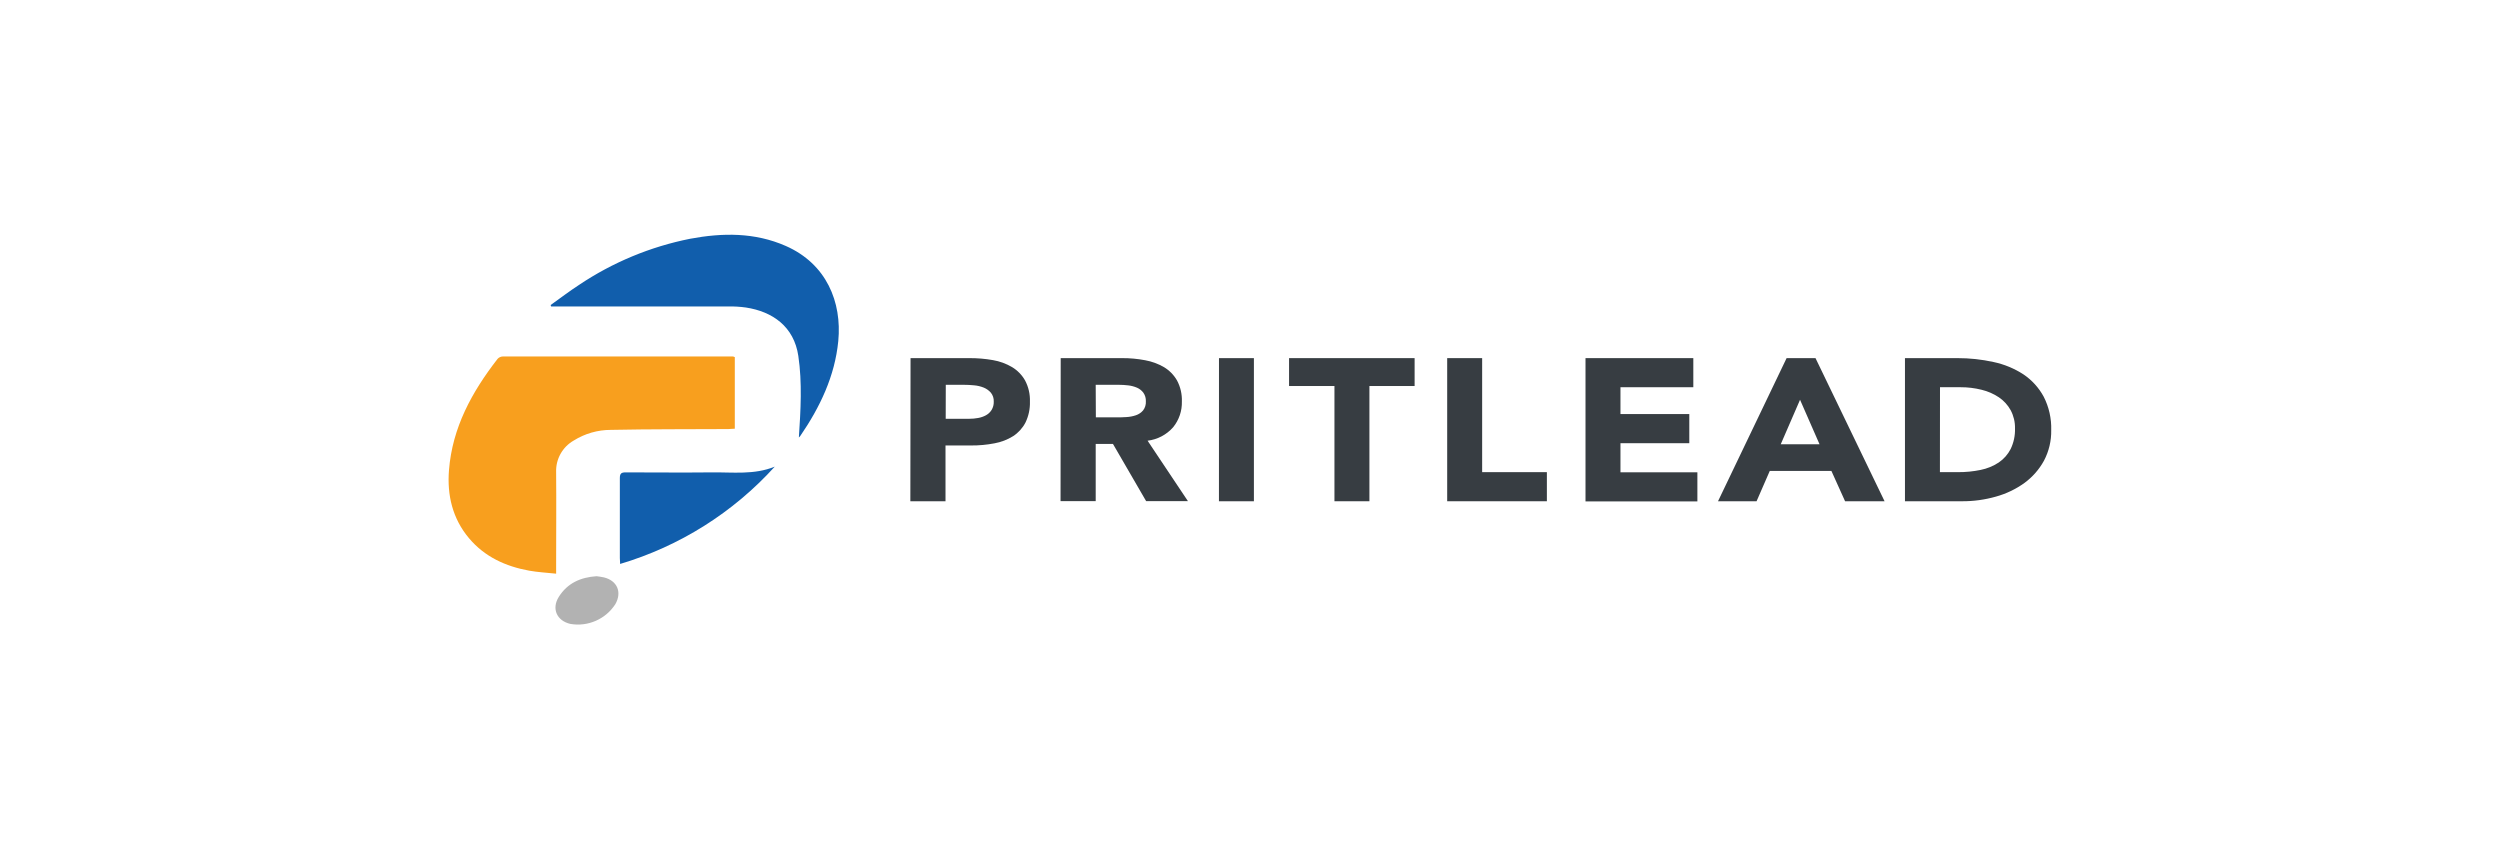
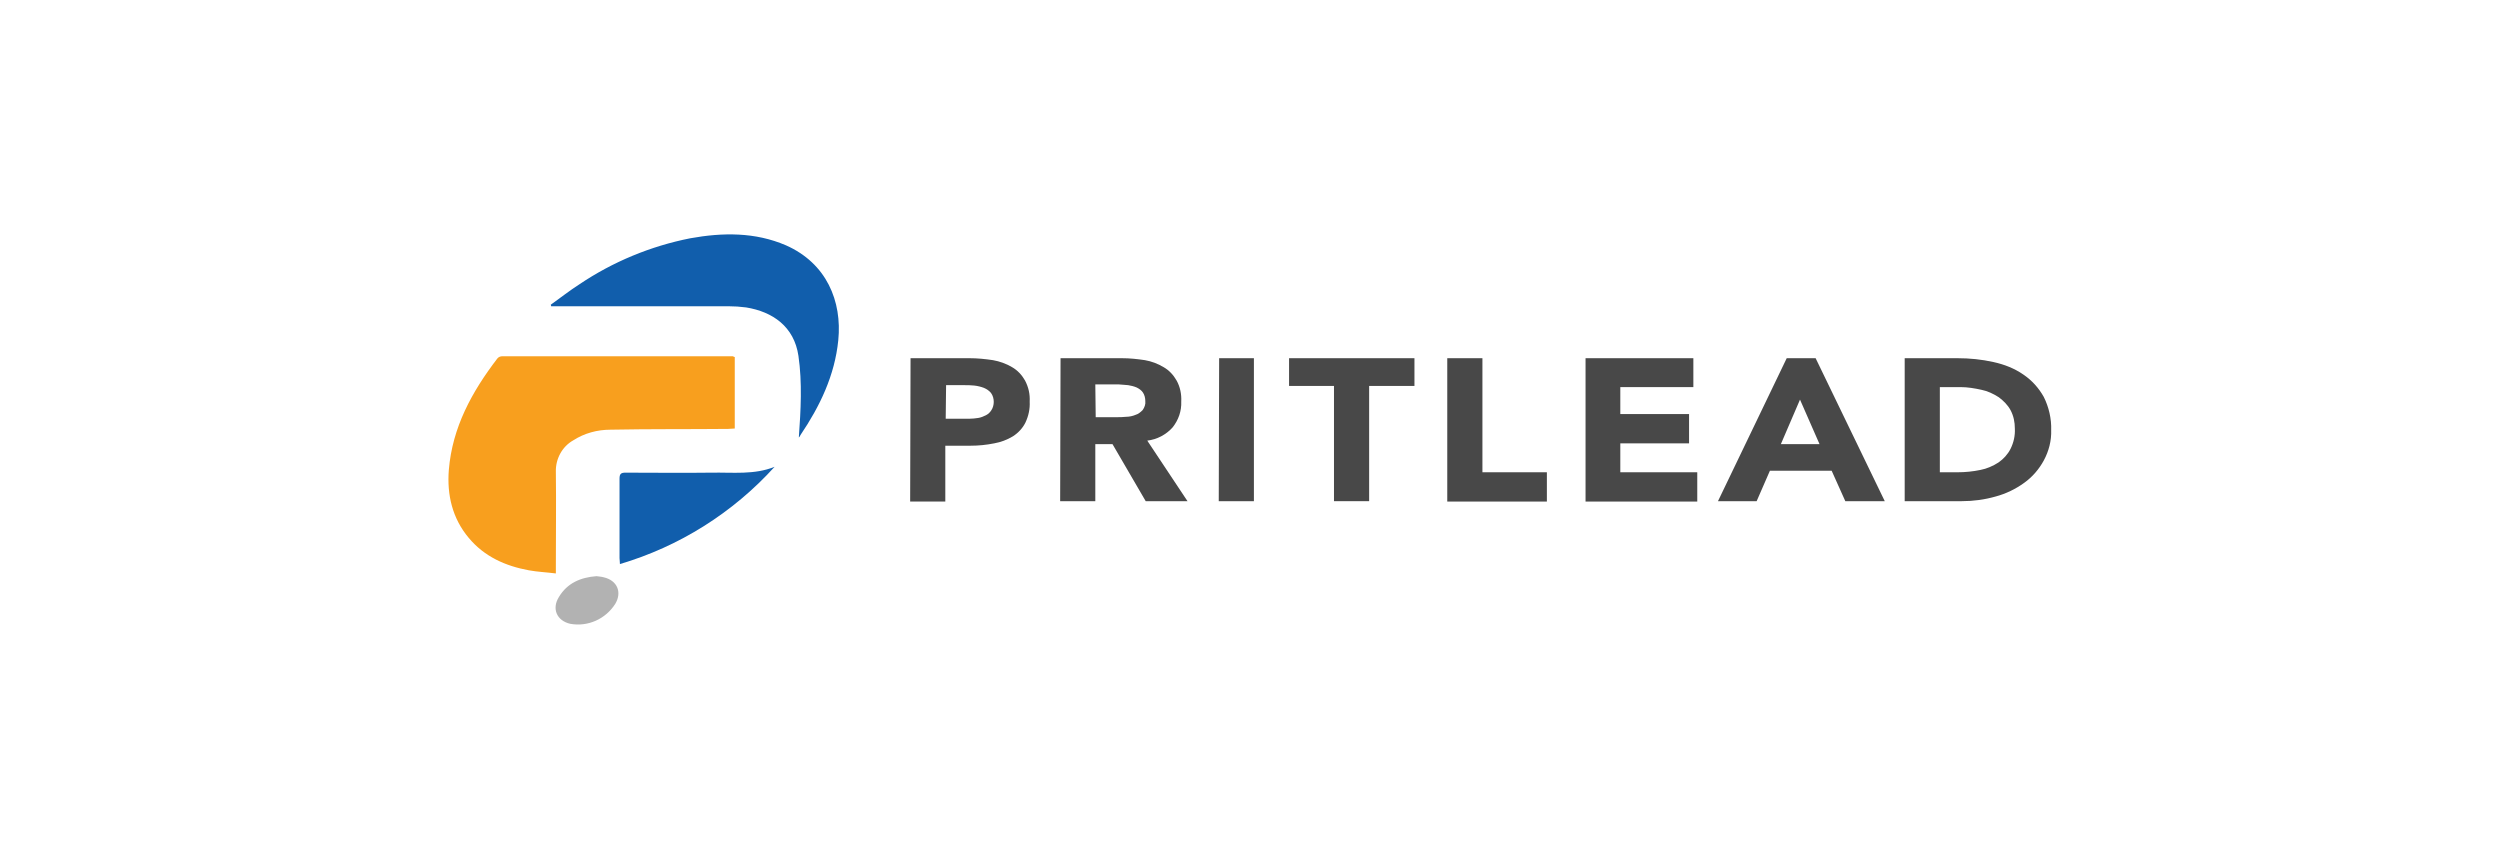
- <svg xmlns="http://www.w3.org/2000/svg" id="Layer_1" data-name="Layer 1" viewBox="0 0 640 220">
-   <defs>
-     <style>.cls-1{fill:#f89f1e;}.cls-2{fill:#115eac;}.cls-3{fill:#b2b2b2;}.cls-4{fill:#373d42;}</style>
-   </defs>
-   <path class="cls-1" d="M188.11,91.42v18.33c-.6,0-1.14.09-1.68.09-10,.06-20,0-30.06.21a17.89,17.89,0,0,0-9.5,2.73,8.94,8.94,0,0,0-4.5,8.08c.07,8,0,16,0,24v2c-2.41-.26-4.69-.37-6.91-.77-6-1.09-11.4-3.54-15.42-8.34-4.2-5-5.61-11-5.1-17.4.86-10.9,5.86-20,12.44-28.48a1.88,1.88,0,0,1,1.3-.61q29.49,0,59,0A2,2,0,0,1,188.11,91.42Z" />
-   <path class="cls-2" d="M204.51,112c.46-7,.88-14-.14-20.89-1.11-7.49-6.57-11.35-13.44-12.39a29.27,29.27,0,0,0-4.49-.27q-22,0-44,0h-1.35l-.13-.36c2.43-1.73,4.8-3.55,7.3-5.17a78.65,78.65,0,0,1,28.42-11.8c8.3-1.55,16.55-1.64,24.47,1.84,10.42,4.58,14.41,14.34,13.45,24.35-.88,9-4.68,16.92-9.73,24.3A4.36,4.36,0,0,1,204.51,112Z" />
-   <path class="cls-2" d="M198.34,119.46a86.82,86.82,0,0,1-39.59,24.91c0-.69-.07-1.1-.07-1.51,0-6.82,0-13.63,0-20.45,0-1.21.38-1.49,1.52-1.48,7.33,0,14.67.08,22,0C187.57,120.86,193.07,121.61,198.34,119.46Z" />
-   <path class="cls-3" d="M152.72,147.51c.59.09,1.25.15,1.88.3,3.42.84,4.67,3.78,2.94,6.84A11.4,11.4,0,0,1,146,159.72c-3.47-.81-4.84-3.89-2.95-6.92C145.25,149.29,148.62,147.78,152.72,147.51Z" />
-   <path class="cls-4" d="M233.1,91.68h15.09a33.52,33.52,0,0,1,6,.51,14.4,14.4,0,0,1,4.9,1.79,9.41,9.41,0,0,1,3.33,3.42,10.75,10.75,0,0,1,1.24,5.41,11.48,11.48,0,0,1-1.15,5.38,9.19,9.19,0,0,1-3.16,3.47,13.51,13.51,0,0,1-4.76,1.83,30.3,30.3,0,0,1-6,.55h-6.54v14.28h-9Zm9,15.53h6a12.59,12.59,0,0,0,2.32-.21,6.54,6.54,0,0,0,2-.7,3.94,3.94,0,0,0,1.43-1.35,3.85,3.85,0,0,0,.55-2.14,3.39,3.39,0,0,0-.72-2.26,4.85,4.85,0,0,0-1.83-1.32,8.73,8.73,0,0,0-2.5-.59c-.92-.09-1.8-.13-2.64-.13h-4.59Z" />
-   <path class="cls-4" d="M271.54,91.68h15.73a30.75,30.75,0,0,1,5.88.54A14.9,14.9,0,0,1,298,94a9.49,9.49,0,0,1,3.33,3.42,10.65,10.65,0,0,1,1.23,5.36,10,10,0,0,1-2.24,6.6,10.36,10.36,0,0,1-6.54,3.44l10.33,15.47H293.41l-8.49-14.64H280.5v14.64h-9Zm9,15.16h5.28c.8,0,1.65,0,2.55-.07a9,9,0,0,0,2.44-.47,4.16,4.16,0,0,0,1.81-1.22,3.44,3.44,0,0,0,.72-2.33,3.57,3.57,0,0,0-.64-2.22,4.08,4.08,0,0,0-1.6-1.27,8.06,8.06,0,0,0-2.24-.6,21,21,0,0,0-2.47-.15H280.5Z" />
-   <path class="cls-4" d="M312.06,91.68H321v36.64h-8.95Z" />
-   <path class="cls-4" d="M341.62,98.82H330V91.68h32.14v7.14H350.57v29.5h-8.95Z" />
-   <path class="cls-4" d="M370.48,91.68h8.95v29.19H396v7.45H370.48Z" />
-   <path class="cls-4" d="M405.89,91.68h27.6v7.45H414.84V106h17.62v7.46H414.84v7.45h19.69v7.45H405.89Z" />
-   <path class="cls-4" d="M457.37,91.68h7.4l17.68,36.64H472.34l-3.5-7.76H453.06l-3.38,7.76h-9.87Zm3.44,10.66-4.94,11.39h9.93Z" />
-   <path class="cls-4" d="M487.67,91.68H501.1a42.54,42.54,0,0,1,9.26,1A22.64,22.64,0,0,1,518,95.84a16.13,16.13,0,0,1,5.19,5.72,17.64,17.64,0,0,1,1.92,8.54,16.07,16.07,0,0,1-1.86,7.85,17.44,17.44,0,0,1-5,5.69,23,23,0,0,1-7.29,3.49,31,31,0,0,1-8.67,1.19H487.67Zm8.95,29.19h4.65a27.67,27.67,0,0,0,5.77-.57,13.14,13.14,0,0,0,4.62-1.89,9.28,9.28,0,0,0,3.07-3.47,11.32,11.32,0,0,0,1.11-5.25,9.45,9.45,0,0,0-1.11-4.68,9.62,9.62,0,0,0-3-3.29,13.81,13.81,0,0,0-4.44-1.94,21.94,21.94,0,0,0-5.37-.65h-5.28Z" />
+ <svg xmlns="http://www.w3.org/2000/svg" version="1.1" id="Layer_1" x="0px" y="0px" viewBox="0 0 640 220" style="enable-background:new 0 0 640 220;" xml:space="preserve">
+   <style type="text/css">
+ 	.st0{fill:#F89F1E;}
+ 	.st1{fill:#115EAC;}
+ 	.st2{fill:#B2B2B2;}
+ 	.st3{fill:#484848;}
+ </style>
+   <path class="st0" d="M188.1,91.4v18.3c-0.6,0-1.1,0.1-1.7,0.1c-10,0.1-20,0-30.1,0.2c-3.4,0-6.7,0.9-9.5,2.7  c-2.9,1.6-4.6,4.8-4.5,8.1c0.1,8,0,16,0,24v2c-2.4-0.3-4.7-0.4-6.9-0.8c-6-1.1-11.4-3.5-15.4-8.3c-4.2-5-5.6-11-5.1-17.4  c0.9-10.9,5.9-20,12.4-28.5c0.3-0.4,0.8-0.6,1.3-0.6c19.7,0,39.3,0,59,0C187.8,91.3,188,91.4,188.1,91.4z" />
+   <path class="st1" d="M204.5,112c0.5-7,0.9-14-0.1-20.9c-1.1-7.5-6.6-11.3-13.4-12.4c-1.5-0.2-3-0.3-4.5-0.3c-14.7,0-29.3,0-44,0  h-1.4l-0.1-0.4c2.4-1.7,4.8-3.6,7.3-5.2c8.6-5.8,18.3-9.8,28.4-11.8c8.3-1.5,16.6-1.6,24.5,1.8c10.4,4.6,14.4,14.3,13.4,24.3  c-0.9,9-4.7,16.9-9.7,24.3C204.8,111.7,204.6,111.9,204.5,112z" />
+   <path class="st1" d="M198.3,119.5c-10.7,11.8-24.4,20.4-39.6,24.9c0-0.7-0.1-1.1-0.1-1.5c0-6.8,0-13.6,0-20.4c0-1.2,0.4-1.5,1.5-1.5  c7.3,0,14.7,0.1,22,0C187.6,120.9,193.1,121.6,198.3,119.5z" />
+   <path class="st2" d="M152.7,147.5c0.6,0.1,1.2,0.1,1.9,0.3c3.4,0.8,4.7,3.8,2.9,6.8c-2.5,3.9-7,5.9-11.5,5.1  c-3.5-0.8-4.8-3.9-2.9-6.9C145.2,149.3,148.6,147.8,152.7,147.5z" />
+   <path class="st3" d="M233.1,91.7h15.1c2,0,4,0.2,6,0.5c1.7,0.3,3.4,0.9,4.9,1.8c1.4,0.8,2.5,2,3.3,3.4c0.9,1.7,1.3,3.5,1.2,5.4  c0.1,1.9-0.3,3.7-1.1,5.4c-0.7,1.4-1.8,2.6-3.2,3.5c-1.5,0.9-3.1,1.5-4.8,1.8c-2,0.4-4,0.6-6,0.6H242v14.3h-9L233.1,91.7z   M242.1,107.2h6c0.8,0,1.6-0.1,2.3-0.2c0.7-0.1,1.4-0.4,2-0.7c0.6-0.3,1.1-0.8,1.4-1.3c0.4-0.6,0.6-1.4,0.6-2.1  c0-0.8-0.2-1.6-0.7-2.3c-0.5-0.6-1.1-1-1.8-1.3c-0.8-0.3-1.6-0.5-2.5-0.6c-0.9-0.1-1.8-0.1-2.6-0.1h-4.6L242.1,107.2z" />
+   <path class="st3" d="M271.5,91.7h15.7c2,0,3.9,0.2,5.9,0.5c1.7,0.3,3.3,0.9,4.8,1.8c1.4,0.8,2.5,2,3.3,3.4c0.9,1.6,1.3,3.5,1.2,5.4  c0.1,2.4-0.7,4.7-2.2,6.6c-1.7,1.9-4,3.1-6.5,3.4l10.3,15.5h-10.7l-8.5-14.6h-4.4v14.6h-9L271.5,91.7z M280.5,106.8h5.3  c0.8,0,1.6,0,2.5-0.1c0.8,0,1.7-0.2,2.4-0.5c0.7-0.2,1.3-0.7,1.8-1.2c0.5-0.7,0.8-1.5,0.7-2.3c0-0.8-0.2-1.6-0.6-2.2  c-0.4-0.6-1-1-1.6-1.3c-0.7-0.3-1.5-0.5-2.2-0.6c-0.8-0.1-1.6-0.1-2.5-0.2h-5.9L280.5,106.8z" />
+   <path class="st3" d="M312.1,91.7h8.9v36.6h-9L312.1,91.7z" />
+   <path class="st3" d="M341.6,98.8H330v-7.1h32.1v7.1h-11.6v29.5h-9V98.8z" />
+   <path class="st3" d="M370.5,91.7h9v29.2H396v7.5h-25.5V91.7z" />
+   <path class="st3" d="M405.9,91.7h27.6v7.4h-18.7v6.9h17.6v7.5h-17.6v7.4h19.7v7.5h-28.6V91.7z" />
+   <path class="st3" d="M457.4,91.7h7.4l17.7,36.6h-10.1l-3.5-7.8h-15.8l-3.4,7.8h-9.9L457.4,91.7z M460.8,102.3l-4.9,11.4h9.9  L460.8,102.3z" />
+   <path class="st3" d="M487.7,91.7h13.4c3.1,0,6.2,0.3,9.3,1c2.7,0.6,5.3,1.6,7.6,3.2c2.2,1.5,3.9,3.4,5.2,5.7c1.3,2.6,2,5.6,1.9,8.5  c0.1,2.7-0.6,5.4-1.9,7.8c-1.2,2.2-2.9,4.2-5,5.7c-2.2,1.6-4.7,2.8-7.3,3.5c-2.8,0.8-5.7,1.2-8.7,1.2h-14.6V91.7z M496.6,120.9h4.6  c1.9,0,3.9-0.2,5.8-0.6c1.6-0.3,3.2-1,4.6-1.9c1.3-0.9,2.4-2.1,3.1-3.5c0.8-1.6,1.2-3.4,1.1-5.2c0-1.6-0.3-3.2-1.1-4.7  c-0.7-1.3-1.8-2.4-3-3.3c-1.4-0.9-2.9-1.6-4.4-1.9c-1.8-0.4-3.6-0.7-5.4-0.7h-5.3L496.6,120.9z" />
</svg>
